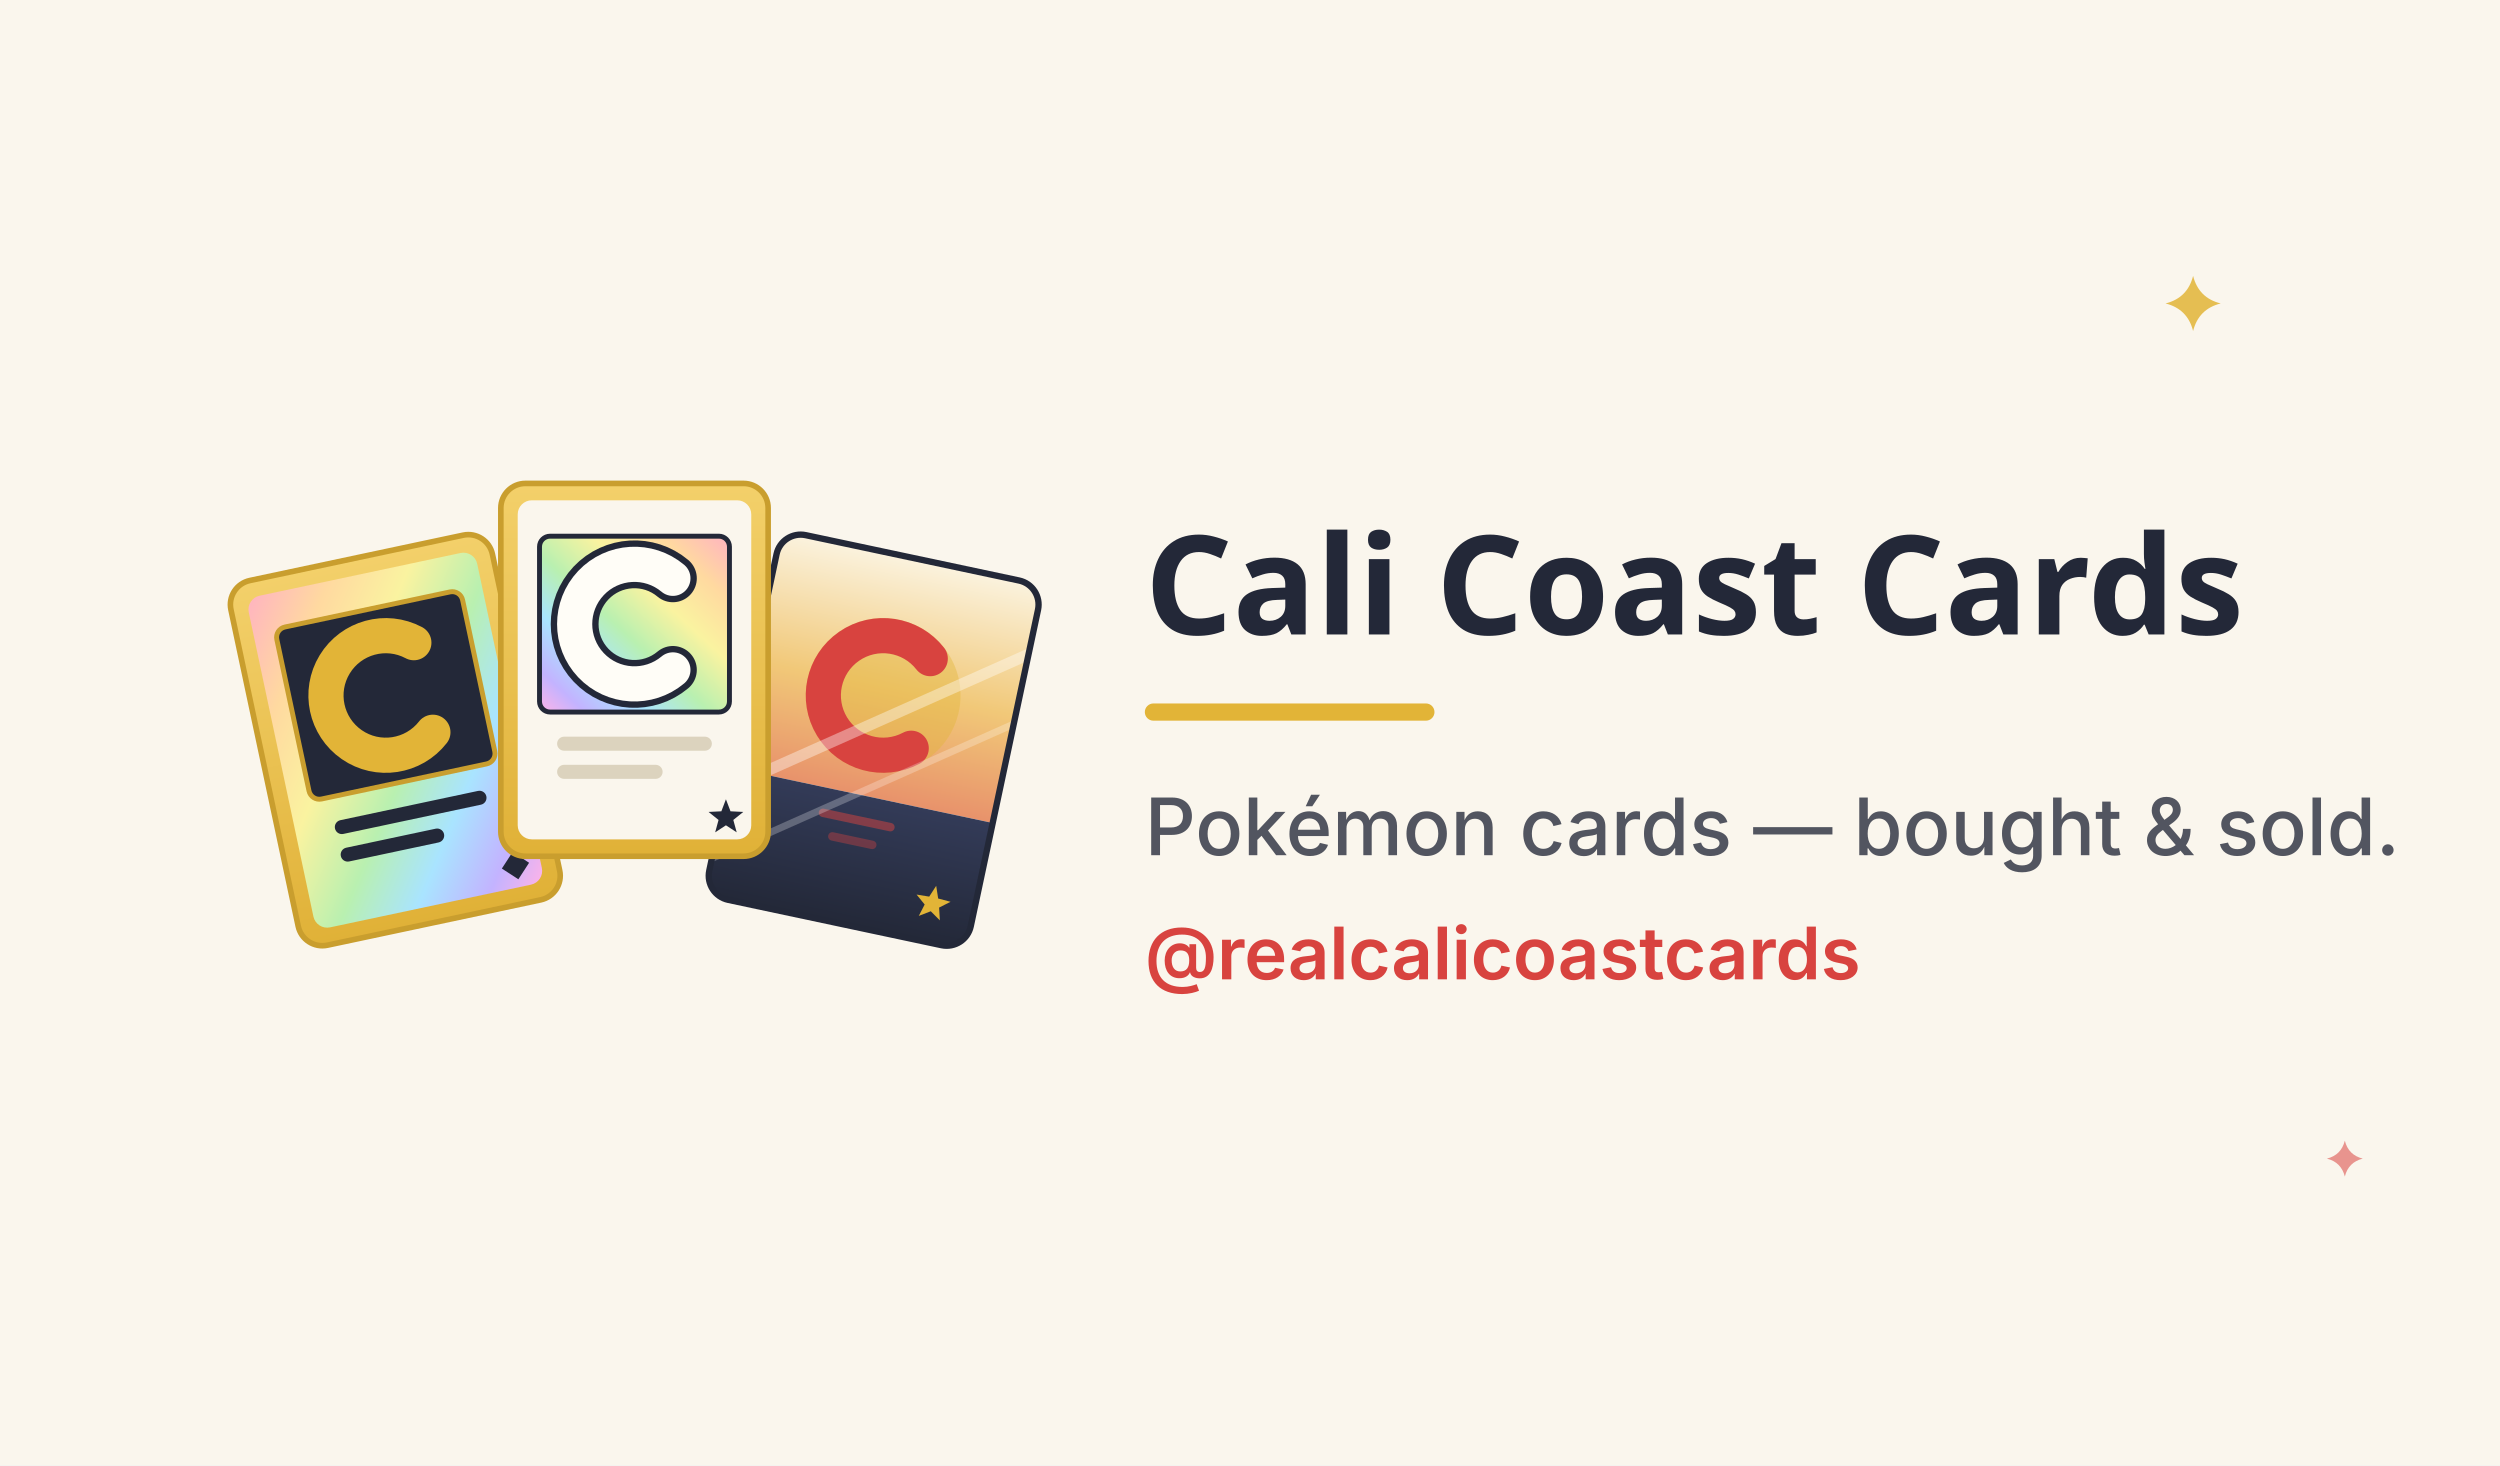
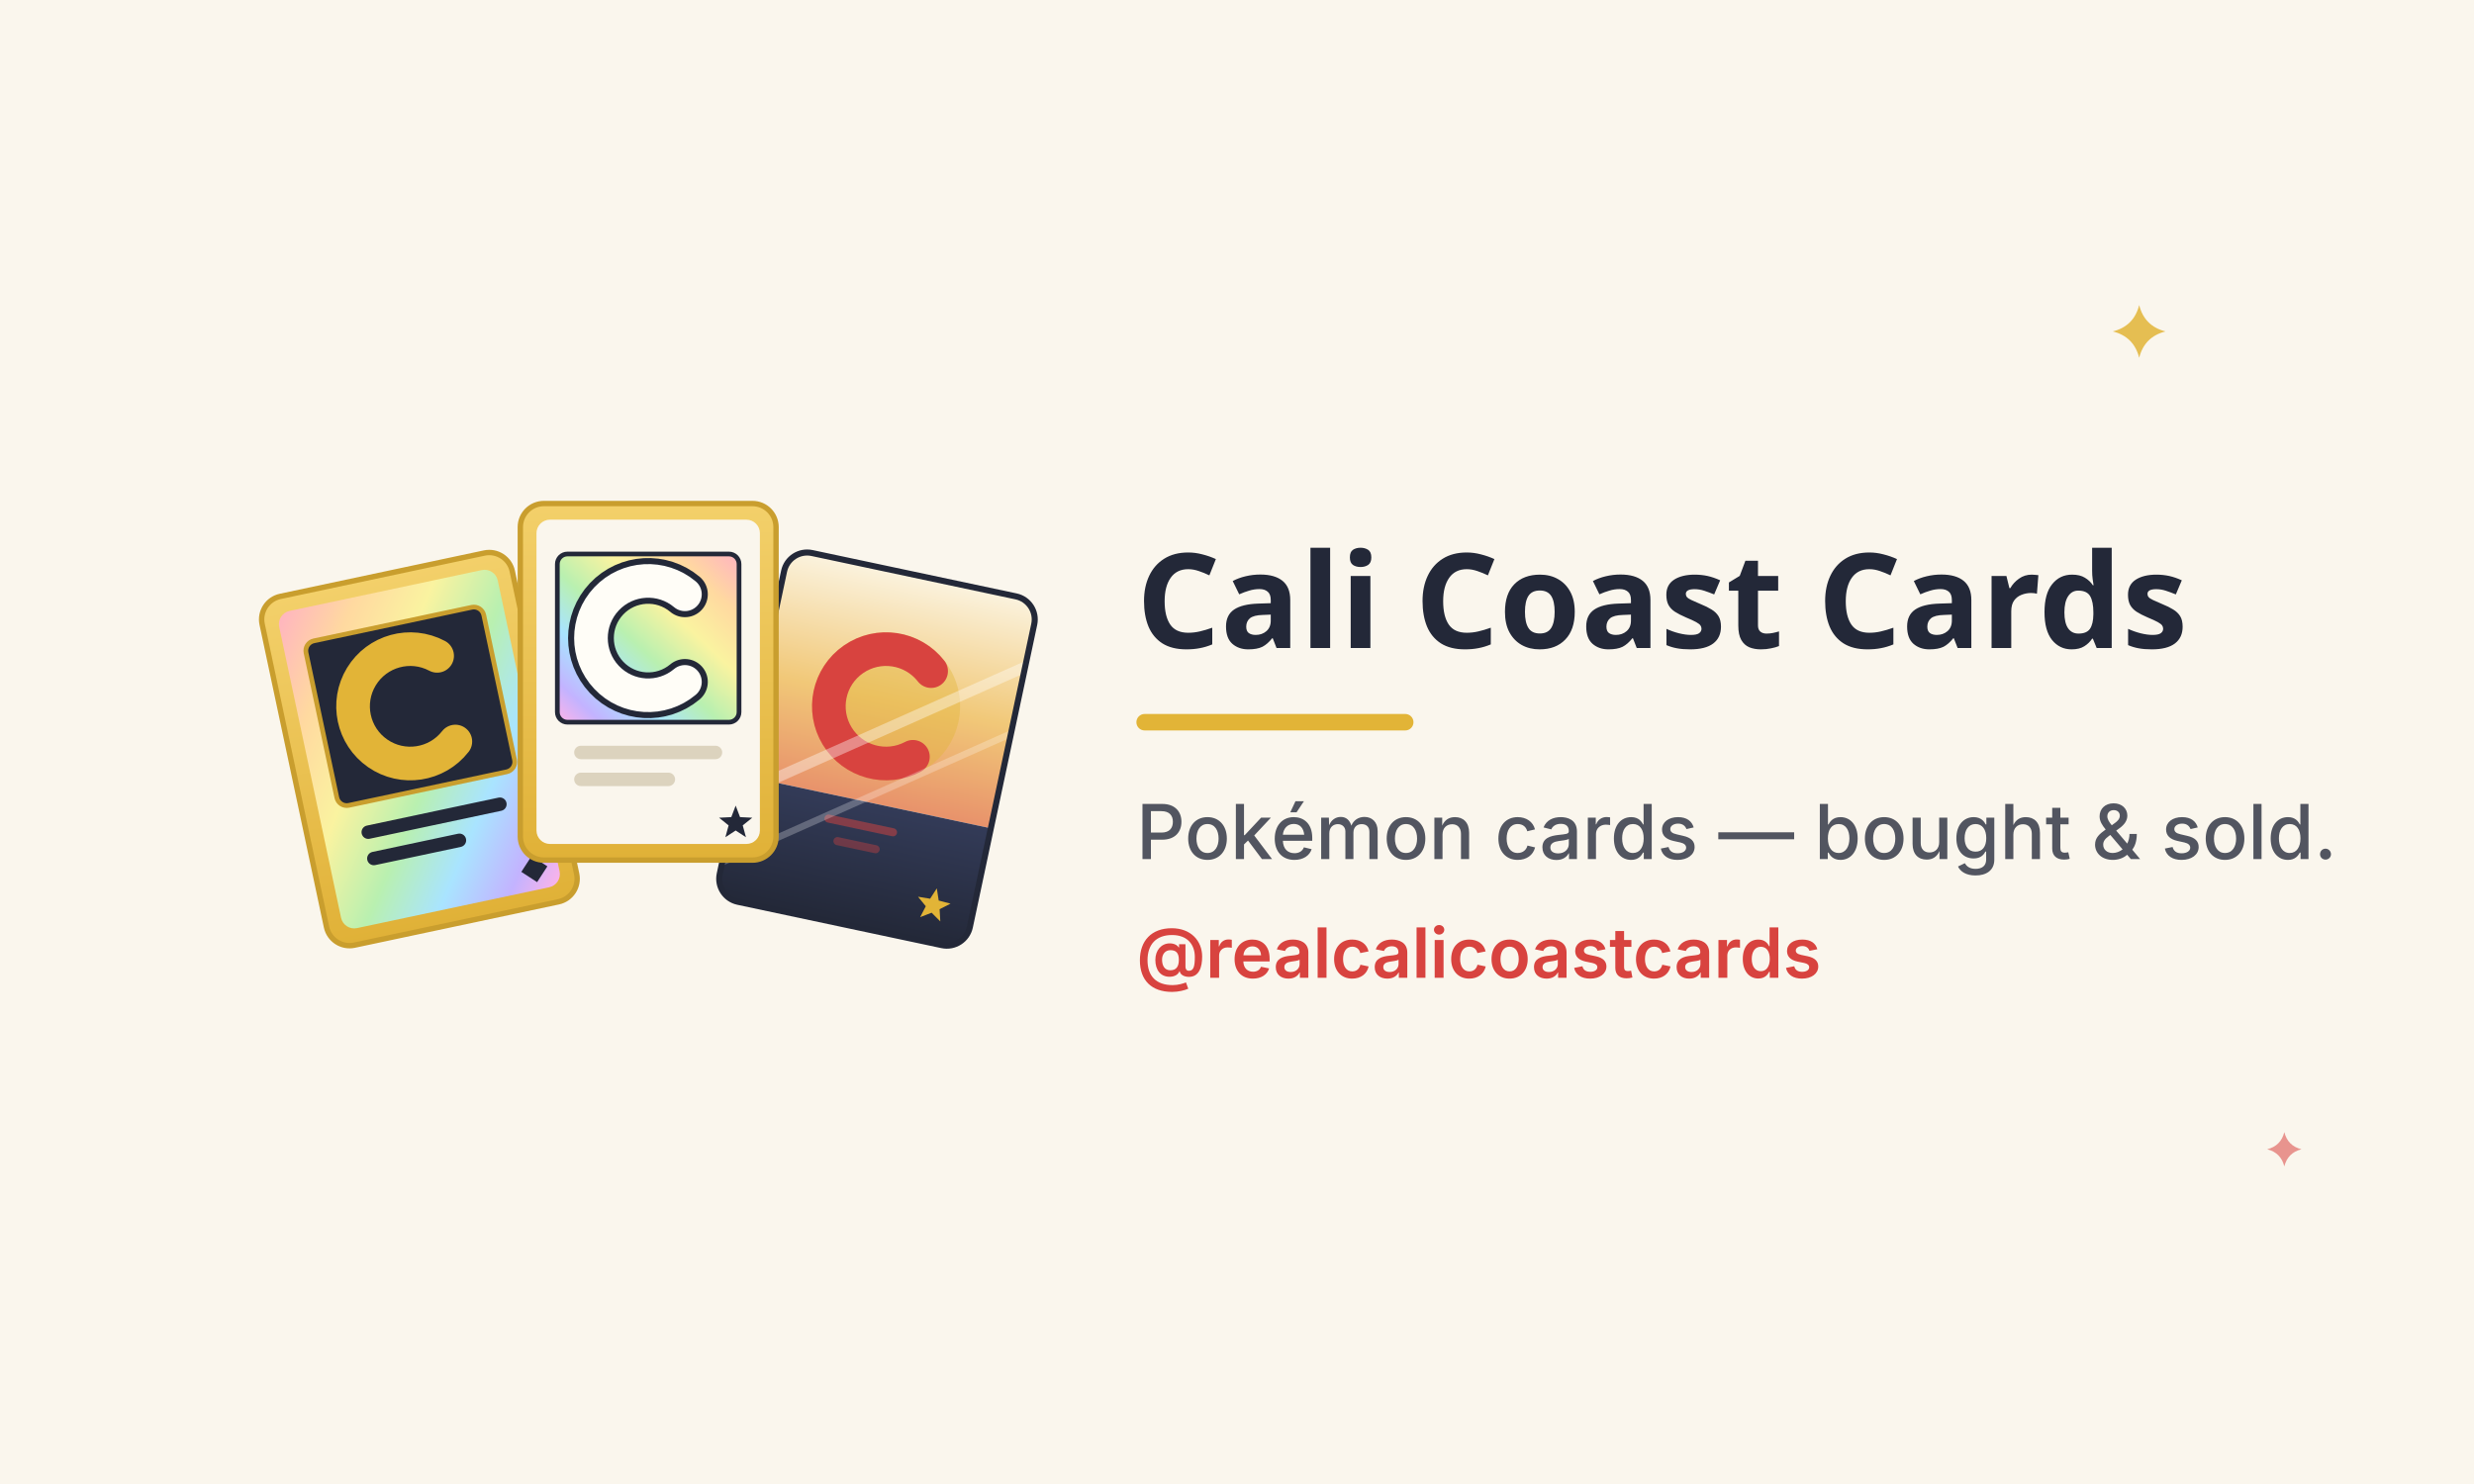
- <svg xmlns="http://www.w3.org/2000/svg" width="3.625in" height="2.125in" viewBox="0 0 362.5 212.5">
+ <svg xmlns="http://www.w3.org/2000/svg" width="3.75in" height="2.25in" viewBox="-6.25 -6.25 375 225">
  <defs>
    <linearGradient id="gb" x1="0" y1="0" x2="0" y2="1">
      <stop offset="0" stop-color="#F3D06A" />
      <stop offset="1" stop-color="#E0B137" />
    </linearGradient>
    <linearGradient id="holoA" x1="0" y1="0" x2="1" y2="1">
      <stop offset="0" stop-color="#FFB3C1" />
      <stop offset="0.18" stop-color="#FFD9A0" />
      <stop offset="0.36" stop-color="#FAF3A0" />
      <stop offset="0.55" stop-color="#B9F0B0" />
      <stop offset="0.72" stop-color="#A9E4FF" />
      <stop offset="0.88" stop-color="#C3B3FF" />
      <stop offset="1" stop-color="#FFB3E8" />
    </linearGradient>
    <linearGradient id="holoB" x1="1" y1="0" x2="0" y2="1">
      <stop offset="0" stop-color="#FFB3C1" />
      <stop offset="0.18" stop-color="#FFD9A0" />
      <stop offset="0.36" stop-color="#FAF3A0" />
      <stop offset="0.55" stop-color="#B9F0B0" />
      <stop offset="0.72" stop-color="#A9E4FF" />
      <stop offset="0.88" stop-color="#C3B3FF" />
      <stop offset="1" stop-color="#FFB3E8" />
    </linearGradient>
    <linearGradient id="sky" x1="0" y1="0" x2="0" y2="1">
      <stop offset="0" stop-color="#FBF3DF" />
      <stop offset="0.55" stop-color="#F1C878" />
      <stop offset="1" stop-color="#E8926B" />
    </linearGradient>
    <linearGradient id="sea" x1="0" y1="0" x2="0" y2="1">
      <stop offset="0" stop-color="#333B58" />
      <stop offset="1" stop-color="#232838" />
    </linearGradient>
    <clipPath id="rc">
      <rect x="-19" y="-26.5" width="38" height="53" rx="3.5" />
    </clipPath>
  </defs>
-   <rect width="362.5" height="212.5" fill="#FAF6ED" />
+   <rect x="-6.25" y="-6.25" width="375" height="225" fill="#FAF6ED" />
  <path d="M 0,-4 Q 0.8,-0.8 4,0 Q 0.8,0.8 0,4 Q -0.8,0.8 -4,0 Q -0.8,-0.8 0,-4 Z" transform="translate(318,44)" fill="#E2B437" opacity="0.85" />
  <path d="M 0,-2.6 Q 0.52,-0.52 2.6,0 Q 0.52,0.52 0,2.6 Q -0.52,0.52 -2.6,0 Q -0.52,-0.52 0,-2.6 Z" transform="translate(340,168)" fill="#D8433F" opacity="0.55" />
  <g transform="translate(92,106) scale(1.02) translate(-70,-52.7)">
    <g transform="translate(36,54) rotate(-12)">
      <rect x="-19" y="-26.5" width="38" height="53" rx="3.5" fill="url(#gb)" stroke="#C99E2E" stroke-width="0.8" />
      <rect x="-16.6" y="-24.1" width="33.2" height="48.2" rx="2" fill="url(#holoA)" />
      <rect x="-13.5" y="-19" width="27" height="25" rx="1.5" fill="#232838" stroke="#C99E2E" stroke-width="0.7" />
      <path d="M 5.46 -13.01 A 8.5 8.5 0 1 0 5.46 0.01" fill="none" stroke="#E2B437" stroke-width="5" stroke-linecap="round" />
      <rect x="-11" y="9.5" width="22" height="2" rx="1" fill="#232838" />
      <rect x="-11" y="13.5" width="15" height="2" rx="1" fill="#232838" />
      <rect x="11.6" y="19.6" width="2.8" height="2.8" fill="#232838" transform="rotate(45 13 21)" />
    </g>
    <g transform="translate(104,54) rotate(12)">
      <g clip-path="url(#rc)">
        <rect x="-19" y="-26.5" width="38" height="34.5" fill="url(#sky)" />
        <circle cx="0" cy="-6.5" r="11" fill="#E2B437" opacity="0.4" />
        <path d="M 5.46 -13.01 A 8.5 8.5 0 1 0 5.46 0.01" fill="none" stroke="#D8433F" stroke-width="5" stroke-linecap="round" />
        <rect x="-19" y="8" width="38" height="18.5" fill="url(#sea)" />
        <rect x="-5.5" y="11" width="11" height="1.2" rx="0.6" fill="#D8433F" opacity="0.5" />
        <rect x="-3.5" y="14" width="7" height="1.2" rx="0.6" fill="#D8433F" opacity="0.38" />
        <g transform="rotate(-36)">
          <rect x="-32" y="-3" width="64" height="1.6" fill="#FFFFFF" opacity="0.38" />
          <rect x="-32" y="5.5" width="64" height="1" fill="#FFFFFF" opacity="0.25" />
        </g>
        <g transform="translate(13,21)">
          <path d="M 0,-2.6 L 0.65,-0.89 L 2.47,-0.8 L 1.05,0.34 L 1.53,2.1 L 0,1.1 L -1.53,2.1 L -1.05,0.34 L -2.47,-0.8 L -0.65,-0.89 Z" fill="#E2B437" />
        </g>
      </g>
      <rect x="-19" y="-26.5" width="38" height="53" rx="3.5" fill="none" stroke="#232838" stroke-width="0.9" />
    </g>
    <g transform="translate(70,44)">
      <rect x="-19" y="-26.5" width="38" height="53" rx="3.5" fill="url(#gb)" stroke="#C99E2E" stroke-width="0.8" />
      <rect x="-16.6" y="-24.1" width="33.2" height="48.2" rx="2" fill="#FAF6ED" />
      <rect x="-13.5" y="-19" width="27" height="25" rx="1.5" fill="url(#holoB)" stroke="#232838" stroke-width="0.7" />
      <path d="M 5.46 -13.01 A 8.5 8.5 0 1 0 5.46 0.01" fill="none" stroke="#232838" stroke-width="6.8" stroke-linecap="round" />
      <path d="M 5.46 -13.01 A 8.5 8.5 0 1 0 5.46 0.01" fill="none" stroke="#FFFDF7" stroke-width="5" stroke-linecap="round" />
      <rect x="-11" y="9.5" width="22" height="2" rx="1" fill="#DCD3BE" />
      <rect x="-11" y="13.5" width="15" height="2" rx="1" fill="#DCD3BE" />
      <g transform="translate(13,21)">
        <path d="M 0,-2.6 L 0.65,-0.89 L 2.47,-0.8 L 1.05,0.34 L 1.53,2.1 L 0,1.1 L -1.53,2.1 L -1.05,0.34 L -2.47,-0.8 L -0.65,-0.89 Z" fill="#232838" />
      </g>
    </g>
  </g>
  <text x="166" y="92" font-family="Fraunces" font-weight="600" font-size="20" fill="#232838">Cali Coast Cards</text>
  <rect x="166" y="102" width="42" height="2.5" rx="1.25" fill="#E2B437" />
  <text x="166" y="124" font-family="Inter" font-weight="500" font-size="11.5" fill="#232838" opacity="0.78">Pokémon cards — bought &amp; sold.</text>
  <text x="166" y="142" font-family="Inter" font-weight="600" font-size="10.5" fill="#D8433F">@realcalicoastcards</text>
</svg>
